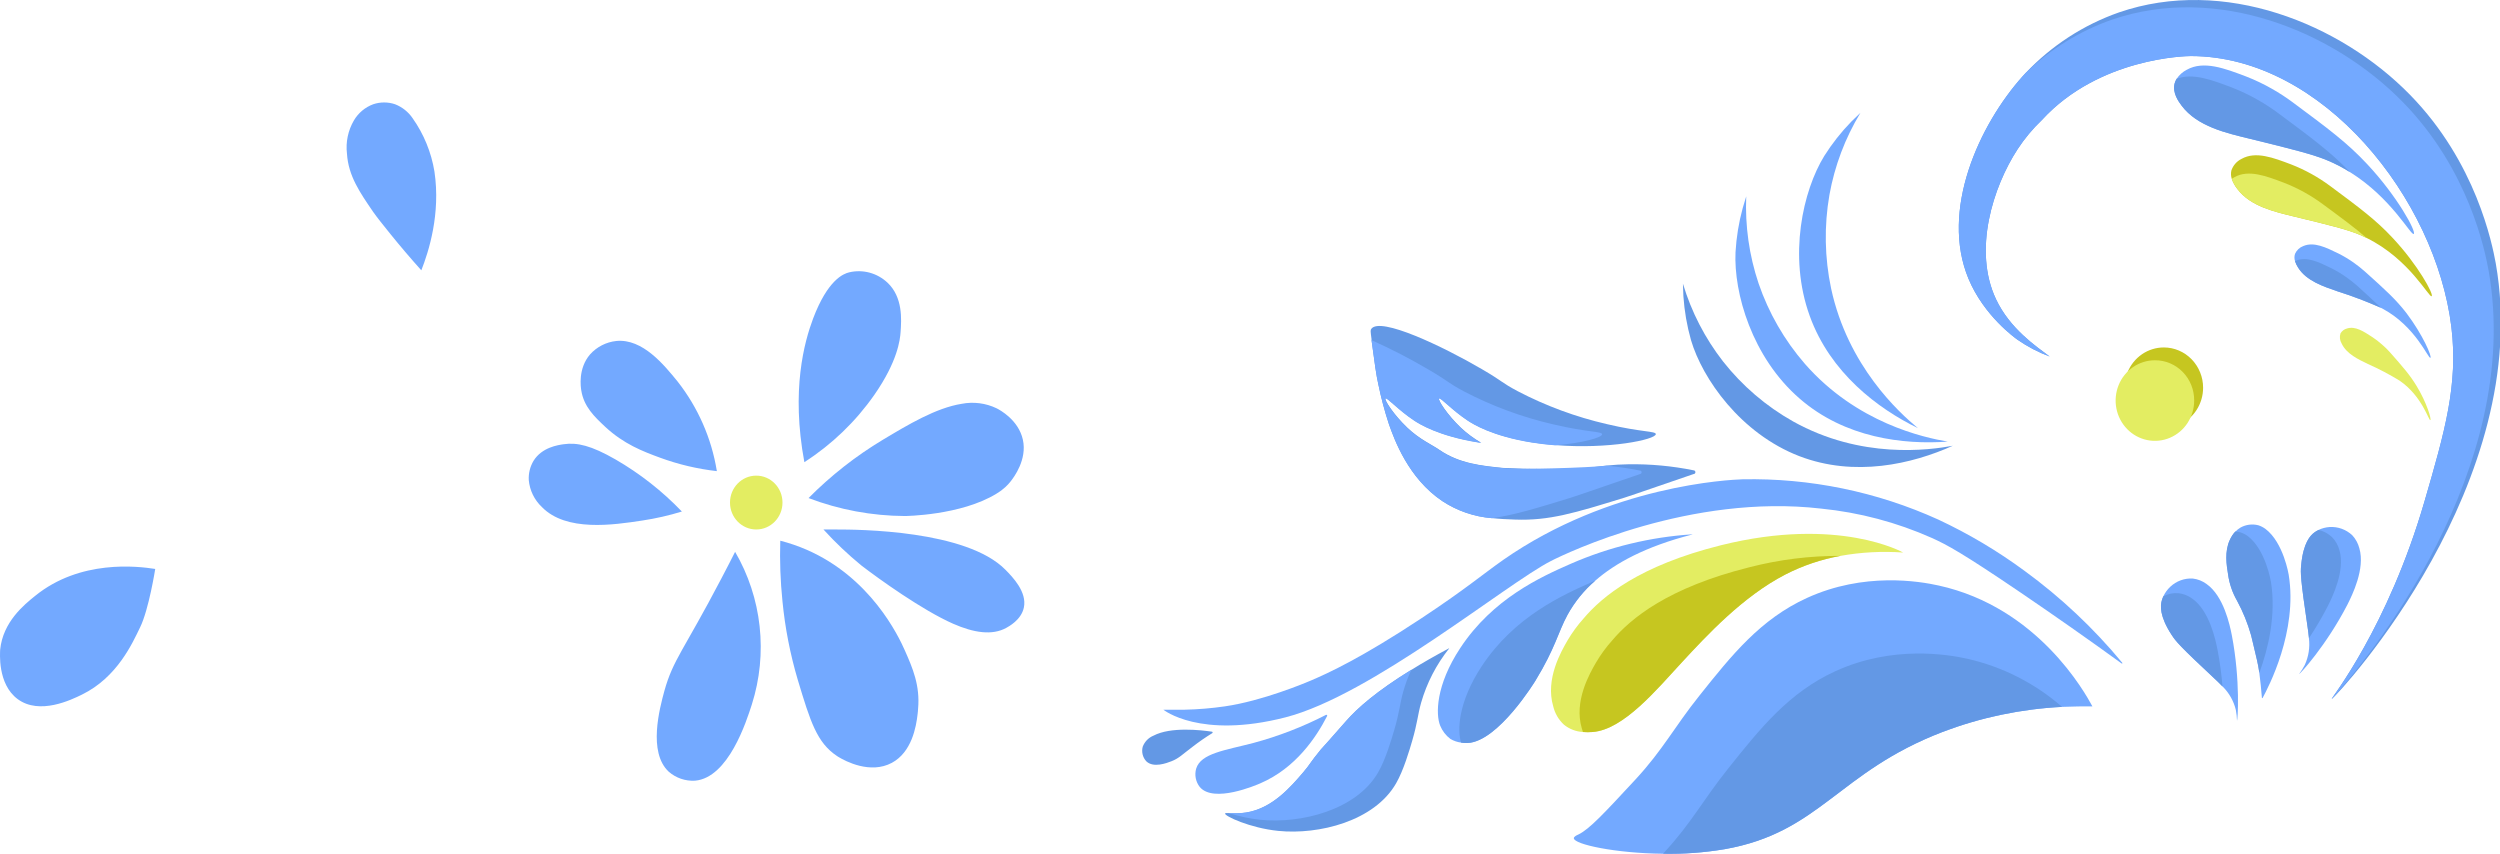
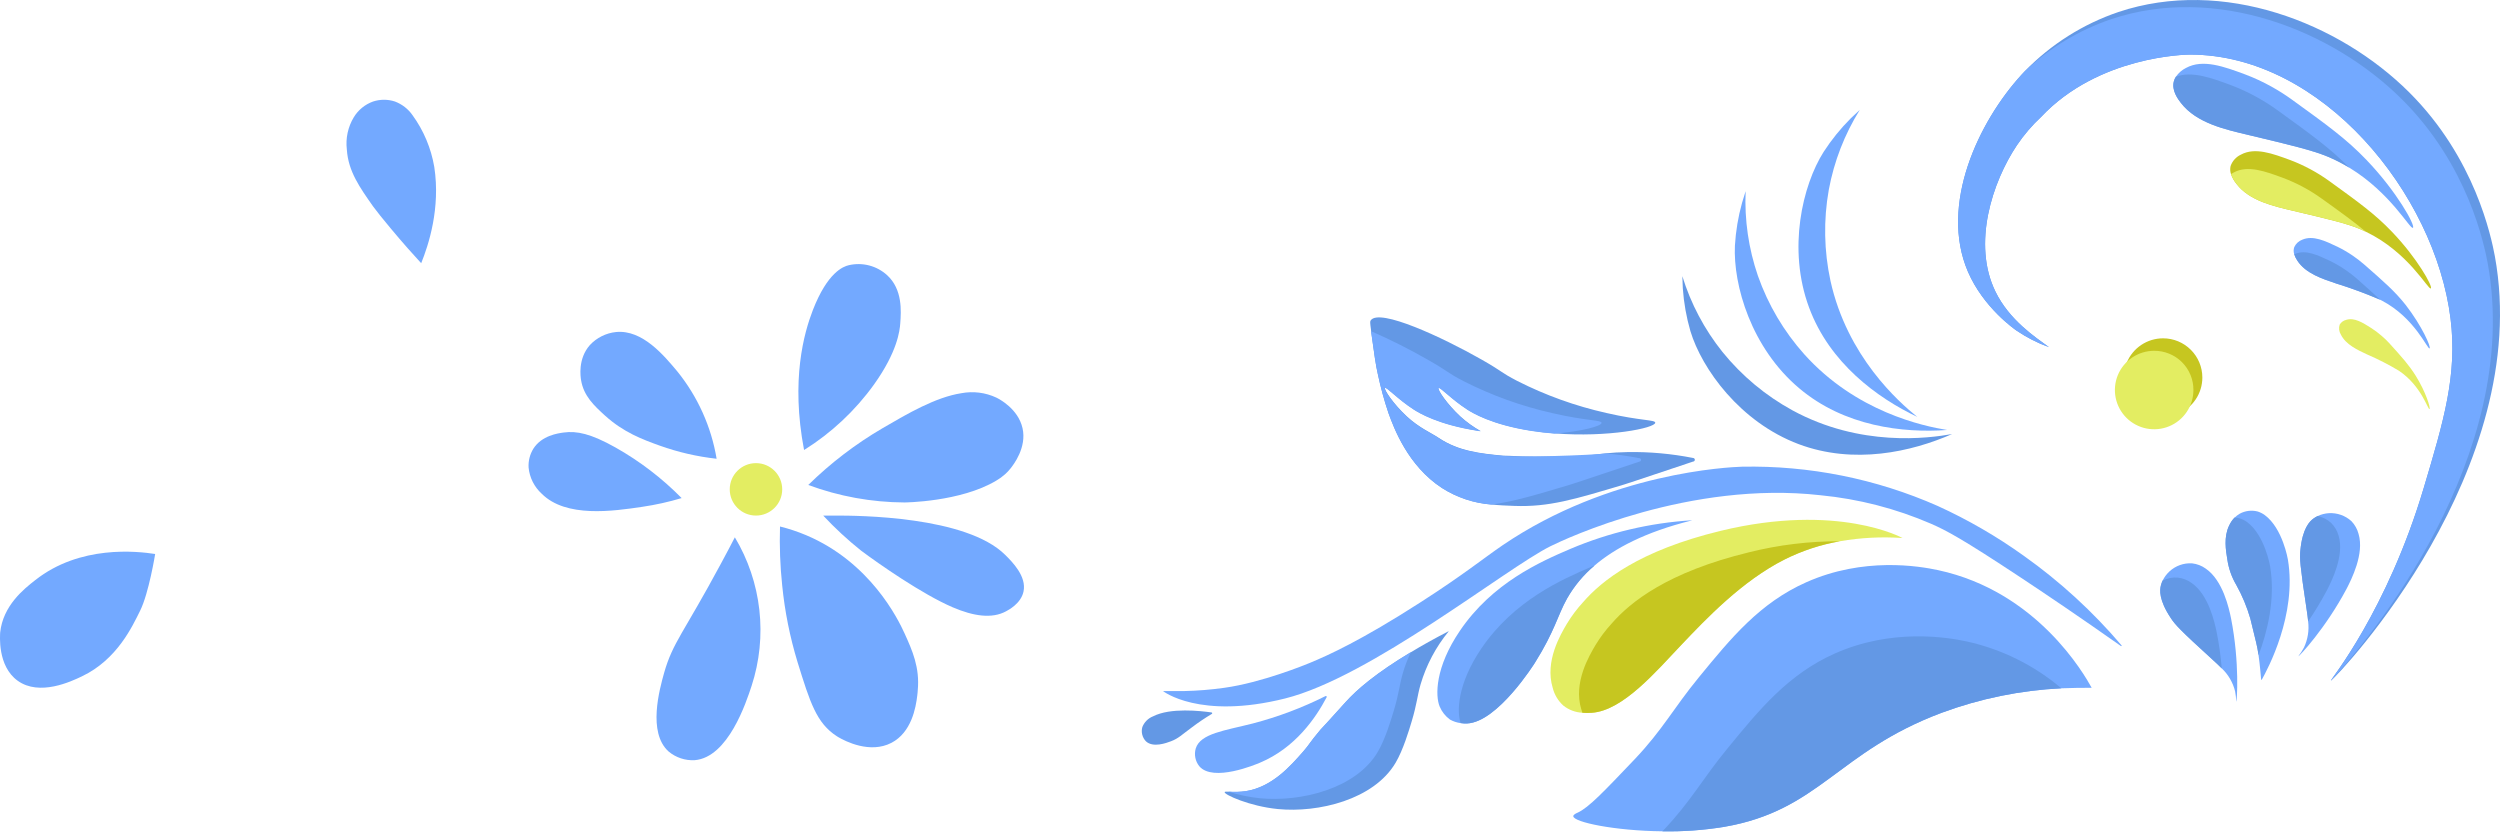
- <svg xmlns="http://www.w3.org/2000/svg" fill="none">
-   <path d="M151.611 117.085c0 .223-.043.497-.072.808-.238 2.179-.982 6.322-4.262 8.086-3.554 1.905-7.664-.282-8.769-.949l-.26-.163c-3.359-2.223-4.421-5.699-6.502-12.599a69.422 69.422 0 0 1-2.528-12.97 75.45 75.45 0 0 1-.361-10.005 29.07 29.07 0 0 1 4.334 1.482c10.561 4.588 15.17 14.2 16.253 16.676 1.257 2.846 2.529 5.758 2.167 9.634ZM132.834 76.322c-2.218-11.925 0-19.87 1.444-23.717 2.42-6.395 5.006-7.41 5.967-7.633a6.855 6.855 0 0 1 3.361.054c1.1.297 2.113.864 2.953 1.65 2.564 2.41 2.311 6.1 2.167 8.153-.087 1.275-.484 4.84-4.334 10.376a41.377 41.377 0 0 1-11.558 11.117ZM166.92 79.473a7.796 7.796 0 0 1-.888.964 8.69 8.69 0 0 1-1.445 1.074c-5.909 3.64-15.17 3.706-15.17 3.706a45.334 45.334 0 0 1-15.892-2.965 62.94 62.94 0 0 1 12.281-9.634c4.182-2.505 8.776-5.255 13.002-5.93a9.26 9.26 0 0 1 5.779.742c.527.267 3.612 1.912 4.334 5.188.723 3.276-1.481 6.188-2.001 6.855Z" fill="#73A9FF" />
-   <path d="M124.887 87.44c2.394 0 4.334-1.99 4.334-4.446 0-2.456-1.94-4.447-4.334-4.447-2.394 0-4.334 1.99-4.334 4.447 0 2.456 1.94 4.446 4.334 4.446Z" fill="#E3ED62" />
-   <path d="M69.579 44.639c1.22-3.098 3.207-9.316 2.167-16.305a21.192 21.192 0 0 0-3.612-8.82 6.243 6.243 0 0 0-2.89-2.297 5.64 5.64 0 0 0-3.612 0 6.176 6.176 0 0 0-3.185 2.668 8.81 8.81 0 0 0-1.149 5.484c.231 3.706 2.167 6.463 4.334 9.635.723 1.015 1.445 1.912 2.89 3.706a153.743 153.743 0 0 0 5.056 5.929ZM118.384 77.804a32.335 32.335 0 0 0-6.501-14.823c-2.167-2.645-5.729-7.107-10.113-6.67a6.794 6.794 0 0 0-4.334 2.224c-2.009 2.349-1.525 5.417-1.445 5.929.426 2.697 2.167 4.343 3.951 6.017 3.077 2.861 6.212 4.055 9.051 5.1a40.456 40.456 0 0 0 9.391 2.223ZM121.397 91.129c-.484.97-1.286 2.542-2.29 4.447-6.205 11.858-7.946 13.34-9.391 18.528-.766 2.831-2.745 10.109.722 13.34a6.09 6.09 0 0 0 4.334 1.482c5.527-.481 8.495-9.805 9.391-12.599a31.359 31.359 0 0 0 1.281-12.907 31.165 31.165 0 0 0-4.047-12.291ZM112.605 84.475a49.558 49.558 0 0 0-10.951-8.597c-4.045-2.32-6.342-2.831-8.552-2.52-.947.133-3.612.511-4.992 2.742a5.61 5.61 0 0 0-.787 3.187 6.973 6.973 0 0 0 2.167 4.447c4.009 4.12 11.782 2.964 16.614 2.223a44.92 44.92 0 0 0 6.501-1.482ZM25.634 93.957c-2.955-.467-12.41-1.58-19.83 4.446-1.841 1.482-5.316 4.299-5.778 8.894 0 .385-.499 5.647 2.89 8.152 3.611 2.676 8.848.126 10.618-.741 5.851-2.861 8.35-8.53 9.607-11.117 1.445-2.964 2.493-9.634 2.493-9.634ZM138.063 87.441c3.612 0 21.549.075 27.999 6.67 1.156 1.179 3.569 3.647 3.02 6.226-.434 2.06-2.543 3.142-2.89 3.343-2.34 1.304-5.403.815-8.791-.675-5.056-2.223-12.28-7.411-15.17-9.635a58.907 58.907 0 0 1-6.241-5.929h2.073ZM321.664 72.927c-7.318.539-16.977-.604-24.443-7.082-7.919-6.84-10.921-17.504-10.614-24.193a35.486 35.486 0 0 1 1.179-7.258c.213-.732.407-1.385.59-1.972a39.954 39.954 0 0 0 2.035 14.37 39.995 39.995 0 0 0 7.665 13.307c8.545 9.756 19.631 12.17 23.588 12.828Z" fill="#73A9FF" />
-   <path d="M322.49 73.614c-6.717 3.024-16.205 5.231-25.356 1.711-9.671-3.732-15.987-12.75-17.879-19.16a35.473 35.473 0 0 1-1.256-7.259 76.262 76.262 0 0 1-.077-2.062 39.221 39.221 0 0 0 6.622 12.84 39.104 39.104 0 0 0 11.564 9.907c11.233 6.279 22.466 4.748 26.382 4.023Z" fill="#6398E5" />
-   <path d="M316.728 70.703c-6.622-3.23-14.471-9.127-17.862-18.52-3.608-9.95-1.096-20.746 2.389-26.413a34.443 34.443 0 0 1 4.511-5.722c.536-.526 1.02-.998 1.468-1.415a39.668 39.668 0 0 0-5.118 13.548c-.89 5.12-.796 10.37.277 15.454 2.759 12.81 11.233 20.51 14.335 23.068Z" fill="#73A9FF" />
-   <path d="M385.107 115.406h-.036c-.129-.079 9.258-11.746 15.332-32.661 3.314-11.407 5.578-19.21 4.423-28.73-2.56-21.102-21.187-44.757-43.047-44.757-.672 0-15.107.23-24.572 10.554a27.562 27.562 0 0 0-4.027 4.839c-4.057 6.23-7.389 16.687-3.538 24.798 2.288 4.839 6.604 7.754 8.845 9.43a23.932 23.932 0 0 1-5.307-2.777c-.39-.272-5.537-3.943-8.091-10.052-4.717-11.298 1.734-25.403 8.94-33.46l.477-.52a38.882 38.882 0 0 1 15.462-10.034c17.248-5.921 36.495 1.815 48.035 13.627 10.915 11.165 13.563 24.593 14.152 27.822 6.393 36.127-25.627 70.802-27.048 71.921Z" fill="#6398E5" />
-   <path d="M385.107 115.405h-.036c-.129-.078 9.258-11.746 15.332-32.66 3.314-11.408 5.578-19.21 4.423-28.73-2.56-21.103-21.187-44.758-43.047-44.758-.672 0-15.107.23-24.572 10.555a27.563 27.563 0 0 0-4.027 4.838c-4.057 6.23-7.389 16.688-3.538 24.798 2.288 4.839 6.604 7.754 8.845 9.43a23.937 23.937 0 0 1-5.307-2.776c-.39-.273-5.537-3.944-8.091-10.053-4.717-11.298 1.734-25.403 8.94-33.46l.477-.52a38.902 38.902 0 0 1 14.282-8.824c17.249-5.921 36.496 1.815 48.036 13.627 10.915 11.165 13.562 24.593 14.152 27.822 5.791 32.734-19.978 64.282-25.869 70.711Z" fill="#73A9FF" />
-   <path d="M398.616 38.628c-.448.363-3.639-5.903-10.526-10.197a25.235 25.235 0 0 0-3.627-1.9c-2.441-1.034-5.949-1.91-12.972-3.628-3.786-.926-8.616-1.99-11.204-5.444-.502-.665-1.551-2.105-1.18-3.629.07-.29.188-.567.348-.816a4.453 4.453 0 0 1 1.675-1.494c2.777-1.555 6.245-.236 9.771 1.1a31.967 31.967 0 0 1 4.34 2.069c1.15.653 2.26 1.376 3.326 2.165 5.926 4.397 9.093 6.744 12.383 10.282 5.012 5.36 8.102 11.141 7.666 11.492Z" fill="#73A9FF" />
-   <path d="M388.09 28.433a25.235 25.235 0 0 0-3.627-1.9c-2.441-1.034-5.949-1.91-12.972-3.629-3.786-.925-8.616-1.99-11.204-5.443-.502-.665-1.551-2.105-1.18-3.63.07-.29.188-.566.348-.816 2.654-1.022 5.844.194 9.087 1.422a31.897 31.897 0 0 1 4.34 2.068 32.653 32.653 0 0 1 3.326 2.166c5.631 4.179 8.768 6.502 11.882 9.762Z" fill="#6398E5" />
-   <path d="M401.572 48.911c-.412.339-3.632-6.103-10.726-9.605a17.218 17.218 0 0 0-1.12-.52c-2.046-.87-4.983-1.603-10.868-3.024-3.167-.774-7.212-1.663-9.376-4.554-.4-.5-.713-1.067-.926-1.676a2.611 2.611 0 0 1-.065-1.367c.143-.422.366-.812.658-1.144a3.267 3.267 0 0 1 1.041-.791c2.323-1.3 5.224-.194 8.179.925 2.271.884 4.42 2.07 6.392 3.526 4.965 3.678 7.612 5.65 10.372 8.613 4.193 4.476 6.805 9.315 6.439 9.617Z" fill="#C6C620" />
-   <path d="M390.845 39.308a17.494 17.494 0 0 0-1.121-.52c-2.046-.871-4.983-1.603-10.868-3.025-3.166-.774-7.211-1.663-9.376-4.554a5.684 5.684 0 0 1-.925-1.675c.146-.102.297-.195.454-.279 2.323-1.3 5.224-.193 8.179.926 2.271.883 4.42 2.069 6.392 3.526 3.155 2.322 5.366 3.962 7.265 5.6Z" fill="#E3ED62" />
-   <path d="M401.366 59.086c-.336.223-2.412-5.142-7.848-8.081l-.307-.163a70.493 70.493 0 0 0-7.271-2.758c-2.229-.775-5.071-1.694-6.439-3.914a4.188 4.188 0 0 1-.495-1.04 1.925 1.925 0 0 1 0-1.21c.129-.294.315-.558.546-.777.231-.22.502-.389.798-.499 1.769-.774 3.762.218 5.808 1.21a20.07 20.07 0 0 1 2.501 1.494c.653.46 1.281.956 1.881 1.488 3.32 2.982 5.1 4.578 6.881 6.889 2.672 3.538 4.228 7.167 3.945 7.36Z" fill="#73A9FF" />
-   <path d="M393.211 50.84a70.493 70.493 0 0 0-7.271-2.758c-2.228-.774-5.071-1.693-6.439-3.913a4.225 4.225 0 0 1-.495-1.04l.147-.067c1.769-.774 3.762.218 5.809 1.21a20.13 20.13 0 0 1 2.5 1.494c.653.46 1.281.956 1.881 1.488 1.568 1.445 2.819 2.564 3.868 3.586Z" fill="#6398E5" />
-   <path d="M401.35 69.38c.219-.11-.589-2.892-2.282-5.662-1.102-1.814-2.258-3.133-4.422-5.582-.388-.43-.802-.834-1.239-1.21a13.546 13.546 0 0 0-1.686-1.294c-1.398-.908-2.772-1.815-4.128-1.386a1.7 1.7 0 0 0-.62.293c-.185.14-.341.316-.459.518a2.02 2.02 0 0 0 .189 1.67c.808 1.73 2.789 2.636 4.34 3.386a43.796 43.796 0 0 1 5.266 2.77c3.72 2.571 4.782 6.63 5.041 6.496Z" fill="#E3ED62" />
-   <path d="M363.825 64.032a6.774 6.774 0 0 1-1.094 3.696 6.517 6.517 0 0 1-2.911 2.45 6.334 6.334 0 0 1-3.747.38 6.442 6.442 0 0 1-3.322-1.821 6.707 6.707 0 0 1-1.775-3.407 6.814 6.814 0 0 1 .369-3.844 6.624 6.624 0 0 1 2.389-2.986 6.373 6.373 0 0 1 3.604-1.121c1.72 0 3.37.7 4.587 1.949a6.743 6.743 0 0 1 1.9 4.704Z" fill="#C6C620" />
-   <path d="M362.352 66.15a6.781 6.781 0 0 1-1.093 3.696 6.527 6.527 0 0 1-2.911 2.45 6.337 6.337 0 0 1-3.748.379 6.437 6.437 0 0 1-3.321-1.821 6.706 6.706 0 0 1-1.775-3.407 6.805 6.805 0 0 1 .369-3.844 6.618 6.618 0 0 1 2.389-2.986 6.368 6.368 0 0 1 3.603-1.12c.854-.007 1.7.16 2.49.493.79.332 1.507.822 2.111 1.44a6.617 6.617 0 0 1 1.405 2.166c.324.81.487 1.678.481 2.553Z" fill="#E3ED62" />
-   <path d="M345.543 116.652c-1.438 0-3.113 0-4.994.084a64.73 64.73 0 0 0-19.772 4.15c-17.295 6.653-20.179 16.566-35.971 19.354a55.154 55.154 0 0 1-10.16.75c-7.925-.084-14.695-1.554-14.742-2.558 0-.278.49-.502.72-.605 1.851-.865 4.381-3.629 9.435-9.073 4.64-5.02 6.333-8.552 10.614-13.911 5.307-6.653 10.054-12.592 17.726-16.094 9.434-4.313 18.574-2.764 21.782-2.05 16.329 3.61 24.13 17.654 25.362 19.953Z" fill="#73A9FF" />
-   <path d="M340.533 116.736a64.704 64.704 0 0 0-19.772 4.149c-17.295 6.653-20.178 16.566-35.97 19.354a55.16 55.16 0 0 1-10.16.75l.135-.145c4.641-5.02 6.334-8.552 10.615-13.911 5.307-6.653 10.054-12.592 17.725-16.094 9.435-4.313 18.575-2.764 21.783-2.051a35.84 35.84 0 0 1 15.644 7.948Z" fill="#6398E5" />
-   <path d="M314.293 91.248a41.881 41.881 0 0 0-10.355.55 32.48 32.48 0 0 0-9.105 3.079c-7.035 3.629-13.002 10.089-17.101 14.516-4.098 4.427-9.594 11.111-14.742 11.492a9.4 9.4 0 0 1-1.574 0 5.434 5.434 0 0 1-3.143-1.21 6.012 6.012 0 0 1-1.769-3.024c-1.339-4.524 1.315-9.073 2.359-10.887a22.833 22.833 0 0 1 2.653-3.629c3.072-3.629 9.193-8.728 22.703-12.097 19.459-4.838 30.074 1.21 30.074 1.21Z" fill="#E3ED62" />
-   <path d="M303.939 91.8a32.483 32.483 0 0 0-9.105 3.078c-7.034 3.629-13.002 10.089-17.1 14.516-4.099 4.427-9.594 11.111-14.742 11.492a9.413 9.413 0 0 1-1.575 0c-.076-.224-.141-.43-.194-.605-1.339-4.524 1.315-9.073 2.358-10.887a22.84 22.84 0 0 1 2.654-3.629c3.072-3.629 9.193-8.728 22.703-12.097a59.199 59.199 0 0 1 15.001-1.869Z" fill="#C6C620" />
-   <path d="M279.684 78.286c-10.231 3.532-11.387 3.89-11.387 3.89-8.303 2.558-12.448 3.834-18.103 3.628-1.297-.048-2.571-.103-3.833-.242a17.43 17.43 0 0 1-8.138-2.794c-5.667-3.78-7.966-10.234-8.845-12.702a59.029 59.029 0 0 1-1.769-6.653c-.318-1.39-.59-3.35-1.114-7.258v-.163c-.171-1.294-.189-1.47-.042-1.675 1.451-2.063 11.794 2.867 18.28 6.653 3.568 2.08 3.12 2.153 5.897 3.629a61.89 61.89 0 0 0 14.742 5.443c5.679 1.343 8.061 1.137 8.073 1.645 0 .914-7.819 2.54-16.653 1.815a48.94 48.94 0 0 1-3.803-.454c-6.605-1.058-9.765-3.066-10.614-3.629-2.666-1.772-4.476-3.865-4.718-3.629-.242.236 1.392 2.746 3.597 4.839a18.358 18.358 0 0 0 3.361 2.486l-.471-.073c-6.605-1.058-9.765-3.066-10.615-3.629-2.665-1.772-4.475-3.865-4.717-3.629-.242.236 1.392 2.746 3.597 4.839 2.04 1.941 4.057 2.8 5.248 3.629 3.32 2.298 6.988 2.661 10.614 3.024.313 0 1.486.042 3.197.127 1.291.06 7.542.042 8.845 0 1.769-.055 3.119-.333 5.065-.526a39.747 39.747 0 0 1 3.538-.206 50.253 50.253 0 0 1 10.768.998c.079 0 .156.033.212.09a.31.31 0 0 1 .088.219.31.31 0 0 1-.088.218.296.296 0 0 1-.212.09Z" fill="#6398E5" />
-   <path d="M270.84 78.287c-10.231 3.532-11.387 3.889-11.387 3.889-5.72 1.76-9.464 2.915-13.091 3.399a17.428 17.428 0 0 1-8.137-2.794c-5.667-3.78-7.967-10.234-8.845-12.702a59.023 59.023 0 0 1-1.769-6.653c-.319-1.391-.59-3.35-1.115-7.258a98.232 98.232 0 0 1 9.37 4.839c3.568 2.08 3.119 2.153 5.897 3.629a61.875 61.875 0 0 0 14.742 5.443c5.678 1.343 8.061 1.137 8.073 1.645.011.508-3.185 1.458-7.808 1.815a48.882 48.882 0 0 1-3.803-.454c-6.605-1.058-9.765-3.066-10.614-3.629-2.666-1.772-4.476-3.865-4.718-3.629-.242.236 1.392 2.746 3.597 4.839a18.359 18.359 0 0 0 3.361 2.486l-.471-.073c-6.605-1.058-9.765-3.066-10.615-3.629-2.665-1.772-4.475-3.865-4.717-3.629-.242.236 1.392 2.746 3.597 4.839 2.04 1.941 4.057 2.8 5.248 3.629 3.32 2.298 6.988 2.661 10.614 3.024 3.061.302 14.153-.103 17.101-.4a49.78 49.78 0 0 1 5.443.793.28.28 0 0 1 .207.068c.057.05.093.121.099.198a.291.291 0 0 1-.259.315ZM350.375 109.569c.071.049.165-.036.106-.109a89.13 89.13 0 0 0-16.139-15.187 83.988 83.988 0 0 0-14.247-8.468 74.628 74.628 0 0 0-32.338-6.653c-2.134.073-21.818.974-39.508 13.307-3.438 2.419-6.316 4.893-13.563 9.677-9.842 6.502-15.296 9.012-18.28 10.282-.749.321-7.961 3.351-14.152 4.234a54.325 54.325 0 0 1-6.593.55h-3.538s6.003 4.893 20.155 1.264c14.153-3.629 36.413-22.015 43.855-25.826 2.577-1.319 23.092-11.147 44.597-8.649a59.545 59.545 0 0 1 18.28 4.839c2.512 1.13 5.089 2.516 14.742 9.072a672.176 672.176 0 0 1 16.623 11.667Z" fill="#73A9FF" />
-   <path d="M200.19 121.079a.126.126 0 0 0 .054-.06.133.133 0 0 0-.101-.188c-1.769-.26-6.793-.853-9.659.66-.4.161-.764.406-1.069.718a3.23 3.23 0 0 0-.7 1.096 2.574 2.574 0 0 0-.019 1.29c.104.424.313.814.609 1.129 1.179 1.137 3.373.291 4.127 0 1.28-.496 1.769-1.094 3.538-2.419a36.053 36.053 0 0 1 3.22-2.226Z" fill="#6398E5" />
-   <path d="M279.45 88.273c-7.736 1.978-12.731 4.754-16.015 7.627a20.53 20.53 0 0 0-4.57 5.631c-1.587 2.915-1.988 5.443-5.308 10.887 0 0-6.12 10.058-11.203 10.282a5.258 5.258 0 0 1-1.056-.061 4.745 4.745 0 0 1-1.769-.604 5.196 5.196 0 0 1-1.698-2.208c-.737-1.815-.755-6.653 3.337-12.835 5.366-8.135 13.268-11.715 18.28-13.91a59.716 59.716 0 0 1 19.99-4.84c.048-.054.059.019.012.03Z" fill="#73A9FF" />
-   <path d="M263.434 95.898a20.536 20.536 0 0 0-4.57 5.631c-1.587 2.916-1.987 5.444-5.307 10.887 0 0-6.121 10.059-11.204 10.283a5.332 5.332 0 0 1-1.056-.061c-.654-1.923-.536-6.653 3.414-12.641 5.367-8.135 13.268-11.716 18.28-13.911l.443-.188ZM239.316 107.083a25.855 25.855 0 0 0-4.629 8.963c-.589 2.111-.589 3.266-1.48 6.315-.442 1.512-1.409 4.838-2.648 6.992-3.597 6.278-12.784 8.534-19.459 7.862-4.688-.471-8.875-2.455-8.786-2.86 0-.103.224-.103.59-.085.967.083 1.939.057 2.901-.079 4.346-.695 7.359-4.233 9.435-6.653 1.179-1.379.984-1.421 2.901-3.762 0 0 2.199-2.419 4.175-4.705 1.834-2.099 4.983-4.906 10.791-8.468 1.769-1.113 3.845-2.292 6.186-3.544l.023.024Z" fill="#6398E5" />
-   <path d="M233.092 110.586a22.421 22.421 0 0 0-1.356 3.629c-.59 2.111-.59 3.266-1.48 6.314-.443 1.512-1.41 4.839-2.648 6.992-3.597 6.278-12.784 8.534-19.459 7.863a25.342 25.342 0 0 1-5.26-1.131c.967.083 1.94.057 2.901-.079 4.346-.695 7.359-4.233 9.435-6.653 1.179-1.379.985-1.421 2.901-3.762 0 0 2.199-2.419 4.175-4.705 1.834-2.099 5.012-4.887 10.791-8.468Z" fill="#73A9FF" />
-   <path d="M219.167 118.241a.145.145 0 0 0-.106-.198.137.137 0 0 0-.082.011 60.41 60.41 0 0 1-12.006 4.645c-4.623 1.209-8.662 1.687-9.435 4.234a3.43 3.43 0 0 0-.067 1.586c.103.526.328 1.02.657 1.438 2.282 2.74 9.328-.303 10.024-.605 5.838-2.522 9.223-7.603 11.015-11.111ZM369.425 119.022a11.629 11.629 0 0 0-.189-1.766 8.072 8.072 0 0 0-2.187-3.883c-.443-.478-.914-.913-1.363-1.337-5.696-5.304-6.374-6.126-7.052-7.179-2.058-3.157-1.84-4.839-1.657-5.582.069-.277.164-.547.283-.805a5.276 5.276 0 0 1 1.138-1.566 5.029 5.029 0 0 1 1.728-1.07 4.93 4.93 0 0 1 1.999-.291c.82.095 1.602.405 2.27.9 2.825 1.99 3.833 6.727 4.175 8.469 1.445 7.53.961 14.104.855 14.11Z" fill="#73A9FF" />
-   <path d="M367.031 113.373c-.442-.478-.914-.913-1.362-1.337-5.679-5.304-6.357-6.127-7.035-7.179-2.058-3.157-1.84-4.839-1.657-5.583a4.56 4.56 0 0 1 .283-.804 4.554 4.554 0 0 1 2.506-.508 4.72 4.72 0 0 1 2.27.901c2.825 1.99 3.833 6.726 4.175 8.468.382 1.997.656 4.014.82 6.042Z" fill="#6398E5" />
-   <path d="M379.668 111.318c.353-.471.669-.97.943-1.493a8.222 8.222 0 0 0 .69-4.428c-.053-.653-.147-1.3-.235-1.917-1.144-7.784-1.18-8.867-1.05-10.119.342-3.78 1.551-4.948 2.146-5.401.224-.17.463-.318.714-.442a5.05 5.05 0 0 1 1.846-.484 4.976 4.976 0 0 1 1.999.29 5.068 5.068 0 0 1 1.733 1.065 4.985 4.985 0 0 1 1.18 2.172c.973 3.368-1.18 7.7-1.97 9.278-3.497 6.768-7.896 11.558-7.996 11.479Z" fill="#73A9FF" />
-   <path d="M381.306 105.396c-.053-.653-.147-1.3-.236-1.917-1.144-7.784-1.179-8.867-1.049-10.119.342-3.78 1.55-4.947 2.146-5.4.224-.171.462-.32.714-.442.847.18 1.629.599 2.258 1.21a4.95 4.95 0 0 1 1.209 2.165c.967 3.368-1.179 7.699-1.97 9.278a56.054 56.054 0 0 1-3.072 5.225Z" fill="#6398E5" />
-   <path d="M373.655 115.256a.06.06 0 0 1-.024.028.06.06 0 0 1-.07 0 .066.066 0 0 1-.024-.028 77.768 77.768 0 0 0-.424-4.113c-.112-.756-.236-1.488-.378-2.068-.519-2.166-.884-3.799-.985-4.15a27.77 27.77 0 0 0-2.311-5.691 12.008 12.008 0 0 1-1.486-4.325c-.254-1.566-.619-3.822.295-5.746.222-.495.52-.95.884-1.348.257-.27.548-.502.867-.69a3.997 3.997 0 0 1 2.949-.38c.421.135.82.34 1.179.604 2.978 2.25 3.833 7.56 3.833 7.56 1.527 9.345-3.385 18.647-4.305 20.347Z" fill="#73A9FF" />
-   <path d="M373.113 111.112a24.114 24.114 0 0 0-.378-2.069c-.519-2.165-.884-3.798-.985-4.149a27.766 27.766 0 0 0-2.311-5.692 12.007 12.007 0 0 1-1.486-4.324c-.254-1.567-.619-3.823.295-5.746.222-.496.52-.951.884-1.349.3.007.597.054.885.14.422.135.82.34 1.179.604 2.978 2.25 3.833 7.56 3.833 7.56.885 5.547-.466 11.081-1.916 15.025Z" fill="#6398E5" />
+ <svg xmlns="http://www.w3.org/2000/svg" width="424" height="141" viewBox="0 0 424 141" fill="none">
+   <path d="M155.65 117.085C155.65 117.308 155.606 117.582 155.576 117.893C155.331 120.072 154.567 124.215 151.2 125.979C147.552 127.884 143.332 125.697 142.197 125.03L141.93 124.867C138.482 122.644 137.392 119.168 135.256 112.268C133.97 108.04 133.1 103.696 132.66 99.298C132.309 95.975 132.186 92.633 132.29 89.293C133.809 89.672 135.296 90.167 136.739 90.775C147.581 95.363 152.313 104.975 153.425 107.451C154.716 110.297 156.021 113.209 155.65 117.085Z" fill="#73A9FF" />
+   <path d="M136.37 76.322C134.094 64.397 136.37 56.452 137.854 52.605C140.338 46.21 142.993 45.194 143.979 44.972C145.117 44.711 146.301 44.73 147.43 45.026C148.559 45.323 149.599 45.89 150.461 46.676C153.094 49.085 152.834 52.776 152.686 54.829C152.597 56.104 152.189 59.669 148.236 65.205C145.043 69.647 141.013 73.424 136.37 76.322Z" fill="#73A9FF" />
+   <path d="M171.366 79.473C171.09 79.819 170.785 80.142 170.454 80.437C169.998 80.845 169.501 81.205 168.971 81.511C162.905 85.15 153.397 85.217 153.397 85.217C147.827 85.19 142.305 84.187 137.082 82.252C140.871 78.534 145.105 75.297 149.689 72.618C153.983 70.113 158.7 67.363 163.038 66.689C165.045 66.308 167.12 66.567 168.971 67.43C169.512 67.697 172.679 69.342 173.421 72.618C174.162 75.894 171.9 78.806 171.366 79.473Z" fill="#73A9FF" />
+   <path d="M128.213 87.44C130.671 87.44 132.663 85.45 132.663 82.994C132.663 80.538 130.671 78.547 128.213 78.547C125.756 78.547 123.764 80.538 123.764 82.994C123.764 85.45 125.756 87.44 128.213 87.44Z" fill="#E3ED62" />
+   <path d="M71.433 44.639C72.686 41.541 74.725 35.323 73.657 28.334C73.12 25.147 71.851 22.128 69.949 19.514C69.213 18.469 68.18 17.668 66.983 17.217C65.779 16.821 64.479 16.821 63.275 17.217C61.91 17.704 60.755 18.646 60.004 19.885C59.011 21.531 58.596 23.461 58.825 25.369C59.063 29.075 61.05 31.832 63.275 35.004C64.016 36.019 64.758 36.916 66.241 38.71C68.347 41.244 70.164 43.26 71.433 44.639Z" fill="#73A9FF" />
+   <path d="M121.538 77.804C120.63 72.37 118.331 67.264 114.864 62.981C112.639 60.336 108.983 55.874 104.481 56.311C102.777 56.486 101.194 57.277 100.032 58.535C97.97 60.884 98.467 63.952 98.548 64.464C98.986 67.161 100.773 68.807 102.605 70.481C105.764 73.342 108.983 74.535 111.897 75.581C115.013 76.695 118.249 77.441 121.538 77.804Z" fill="#73A9FF" />
+   <path d="M124.63 91.129C124.133 92.1 123.31 93.671 122.279 95.576C115.909 107.434 114.121 108.916 112.638 114.104C111.852 116.935 109.82 124.213 113.38 127.444C114.62 128.487 116.211 129.017 117.829 128.926C123.503 128.445 126.551 119.121 127.47 116.327C128.826 112.168 129.275 107.767 128.785 103.42C128.295 99.073 126.878 94.882 124.63 91.129Z" fill="#73A9FF" />
+   <path d="M115.605 84.475C112.278 81.098 108.494 78.204 104.362 75.878C100.209 73.558 97.851 73.047 95.582 73.358C94.61 73.491 91.874 73.869 90.457 76.1C89.869 77.055 89.587 78.167 89.649 79.287C89.813 80.994 90.606 82.579 91.874 83.734C95.99 87.855 103.969 86.698 108.931 85.957C111.189 85.625 113.419 85.13 115.605 84.475Z" fill="#73A9FF" />
+   <path d="M26.316 93.957C23.283 93.49 13.576 92.378 5.959 98.403C4.068 99.885 0.501 102.702 0.026 107.297C0.026 107.682 -0.485 112.944 2.993 115.449C6.701 118.125 12.078 115.575 13.894 114.708C19.901 111.847 22.468 106.178 23.758 103.591C25.241 100.627 26.316 93.957 26.316 93.957Z" fill="#73A9FF" />
+   <path d="M141.742 87.441C145.45 87.441 163.864 87.516 170.486 94.112C171.673 95.29 174.15 97.758 173.586 100.337C173.141 102.397 170.976 103.479 170.62 103.68C168.217 104.984 165.073 104.495 161.595 103.005C156.403 100.782 148.987 95.594 146.021 93.37C143.743 91.553 141.602 89.571 139.613 87.441H141.742Z" fill="#73A9FF" />
+   <path d="M330.233 72.927C322.72 73.466 312.804 72.323 305.139 65.845C297.009 59.004 293.928 48.341 294.242 41.652C294.387 39.196 294.793 36.763 295.453 34.394C295.671 33.662 295.871 33.009 296.059 32.422C295.849 37.3 296.557 42.175 298.147 46.793C299.874 51.7 302.548 56.22 306.017 60.099C314.789 69.855 326.171 72.268 330.233 72.927Z" fill="#73A9FF" />
+   <path d="M331.081 73.614C324.186 76.638 314.445 78.845 305.05 75.325C295.121 71.593 288.638 62.575 286.694 56.164C286.008 53.797 285.576 51.364 285.405 48.906C285.369 48.144 285.338 47.461 285.326 46.844C286.765 51.513 289.071 55.869 292.125 59.684C295.397 63.729 299.43 67.094 303.996 69.591C315.529 75.87 327.061 74.339 331.081 73.614Z" fill="#6398E5" />
+   <path d="M325.166 70.703C318.368 67.473 310.31 61.576 306.829 52.183C303.124 42.233 305.703 31.437 309.281 25.77C310.617 23.704 312.17 21.786 313.912 20.048C314.463 19.522 314.96 19.05 315.42 18.633C312.835 22.781 311.053 27.376 310.165 32.181C309.251 37.301 309.348 42.551 310.45 47.635C313.283 60.445 321.982 68.144 325.166 70.703Z" fill="#73A9FF" />
+   <path d="M395.366 115.406H395.329C395.196 115.327 404.834 103.66 411.069 82.745C414.472 71.338 416.796 63.536 415.61 54.016C412.982 32.913 393.858 9.258 371.416 9.258C370.726 9.258 355.906 9.488 346.19 19.812C344.631 21.262 343.243 22.885 342.055 24.651C337.89 30.881 334.47 41.338 338.423 49.449C340.772 54.288 345.203 57.203 347.504 58.878C345.58 58.181 343.75 57.248 342.055 56.102C341.656 55.83 336.371 52.159 333.749 46.05C328.906 34.752 335.529 20.647 342.927 12.591L343.417 12.07C347.837 7.515 353.278 4.076 359.291 2.036C376.998 -3.885 396.758 3.851 408.605 15.663C419.811 26.828 422.529 40.256 423.135 43.485C429.697 79.612 396.825 114.287 395.366 115.406Z" fill="#6398E5" />
+   <path d="M395.366 115.405H395.329C395.196 115.327 404.834 103.659 411.069 82.744C414.472 71.337 416.796 63.535 415.61 54.015C412.982 32.912 393.858 9.257 371.416 9.257C370.726 9.257 355.906 9.487 346.19 19.812C344.631 21.261 343.243 22.884 342.055 24.65C337.89 30.88 334.47 41.338 338.423 49.448C340.772 54.287 345.203 57.202 347.504 58.878C345.58 58.18 343.75 57.248 342.055 56.102C341.656 55.829 336.371 52.158 333.749 46.049C328.906 34.751 335.529 20.646 342.927 12.59L343.417 12.07C347.612 8.108 352.614 5.098 358.08 3.245C375.787 -2.676 395.547 5.06 407.395 16.872C418.6 28.037 421.318 41.465 421.924 44.694C427.869 77.428 401.413 108.976 395.366 115.405Z" fill="#73A9FF" />
+   <path d="M409.235 38.628C408.775 38.991 405.499 32.725 398.429 28.431C397.24 27.7 395.995 27.064 394.705 26.532C392.199 25.497 388.597 24.62 381.387 22.903C377.5 21.977 372.542 20.913 369.885 17.459C369.37 16.794 368.292 15.354 368.674 13.83C368.745 13.54 368.866 13.263 369.031 13.014C369.467 12.377 370.059 11.863 370.75 11.52C373.602 9.965 377.161 11.284 380.782 12.62C382.316 13.199 383.805 13.89 385.237 14.689C386.418 15.342 387.558 16.065 388.652 16.854C394.736 21.251 397.987 23.598 401.365 27.136C406.51 32.495 409.683 38.277 409.235 38.628Z" fill="#73A9FF" />
+   <path d="M398.429 28.433C397.24 27.701 395.995 27.066 394.705 26.533C392.199 25.499 388.597 24.622 381.387 22.904C377.5 21.979 372.542 20.915 369.885 17.461C369.37 16.796 368.292 15.356 368.674 13.832C368.745 13.541 368.866 13.265 369.031 13.015C371.755 11.993 375.03 13.209 378.36 14.437C379.894 15.015 381.384 15.707 382.816 16.505C383.996 17.158 385.136 17.881 386.23 18.671C392.011 22.85 395.232 25.172 398.429 28.433Z" fill="#6398E5" />
+   <path d="M412.27 48.911C411.846 49.25 408.54 42.808 401.258 39.306C400.882 39.119 400.501 38.95 400.107 38.786C398.007 37.915 394.992 37.183 388.95 35.762C385.699 34.988 381.546 34.099 379.325 31.208C378.914 30.708 378.592 30.141 378.374 29.532C378.227 29.091 378.204 28.619 378.307 28.165C378.454 27.743 378.683 27.353 378.983 27.021C379.282 26.688 379.645 26.419 380.051 26.23C382.436 24.93 385.415 26.036 388.448 27.155C390.78 28.039 392.986 29.224 395.01 30.681C400.107 34.359 402.826 36.331 405.659 39.294C409.963 43.77 412.645 48.609 412.27 48.911Z" fill="#C6C620" />
+   <path d="M401.257 39.308C400.881 39.12 400.5 38.951 400.106 38.788C398.006 37.916 394.991 37.185 388.949 35.763C385.698 34.989 381.545 34.1 379.324 31.209C378.913 30.709 378.591 30.142 378.373 29.534C378.523 29.432 378.678 29.339 378.839 29.255C381.224 27.955 384.203 29.062 387.236 30.181C389.568 31.064 391.775 32.25 393.798 33.707C397.037 36.029 399.307 37.669 401.257 39.308Z" fill="#E3ED62" />
+   <path d="M412.058 59.086C411.713 59.309 409.582 53.944 404.001 51.005L403.686 50.842C401.249 49.789 398.757 48.868 396.221 48.084C393.933 47.309 391.015 46.39 389.61 44.17C389.393 43.849 389.222 43.499 389.102 43.13C388.969 42.738 388.969 42.313 389.102 41.92C389.235 41.627 389.426 41.362 389.663 41.143C389.9 40.924 390.179 40.754 390.482 40.644C392.298 39.87 394.345 40.862 396.445 41.854C397.336 42.29 398.193 42.789 399.012 43.348C399.683 43.807 400.328 44.304 400.943 44.836C404.352 47.818 406.18 49.414 408.008 51.725C410.751 55.263 412.349 58.892 412.058 59.086Z" fill="#73A9FF" />
+   <path d="M403.685 50.84C401.249 49.787 398.757 48.867 396.221 48.082C393.933 47.308 391.015 46.389 389.61 44.169C389.393 43.848 389.222 43.498 389.102 43.129L389.253 43.062C391.069 42.288 393.115 43.28 395.216 44.272C396.106 44.708 396.964 45.207 397.783 45.766C398.454 46.225 399.099 46.722 399.714 47.254C401.324 48.699 402.608 49.818 403.685 50.84Z" fill="#6398E5" />
+   <path d="M412.041 69.379C412.265 69.271 411.436 66.488 409.698 63.718C408.566 61.904 407.38 60.585 405.158 58.136C404.76 57.706 404.335 57.303 403.887 56.926C403.344 56.45 402.765 56.017 402.155 55.632C400.72 54.724 399.31 53.817 397.917 54.246C397.688 54.301 397.472 54.4 397.281 54.539C397.091 54.679 396.931 54.855 396.81 55.057C396.717 55.332 396.687 55.625 396.72 55.913C396.754 56.202 396.85 56.479 397.003 56.726C397.833 58.456 399.867 59.363 401.459 60.113C403.321 60.915 405.127 61.84 406.865 62.883C410.685 65.454 411.775 69.513 412.041 69.379Z" fill="#E3ED62" />
+   <path d="M373.518 64.032C373.518 65.348 373.127 66.634 372.395 67.728C371.664 68.822 370.624 69.675 369.407 70.179C368.19 70.682 366.851 70.814 365.559 70.557C364.268 70.301 363.081 69.667 362.15 68.737C361.218 67.806 360.584 66.621 360.327 65.33C360.07 64.039 360.202 62.702 360.706 61.486C361.21 60.27 362.064 59.231 363.159 58.5C364.254 57.769 365.541 57.379 366.858 57.379C368.625 57.379 370.318 58.08 371.567 59.328C372.816 60.575 373.518 62.267 373.518 64.032Z" fill="#C6C620" />
+   <path d="M372.004 66.149C372.004 67.465 371.613 68.752 370.882 69.846C370.15 70.94 369.11 71.793 367.893 72.296C366.676 72.8 365.337 72.931 364.046 72.675C362.754 72.418 361.567 71.784 360.636 70.854C359.705 69.924 359.07 68.738 358.814 67.447C358.557 66.157 358.688 64.819 359.192 63.603C359.696 62.388 360.55 61.349 361.645 60.617C362.74 59.886 364.028 59.496 365.345 59.496C366.221 59.49 367.09 59.657 367.901 59.99C368.712 60.322 369.448 60.812 370.068 61.431C370.688 62.05 371.178 62.786 371.51 63.596C371.843 64.406 372.01 65.274 372.004 66.149Z" fill="#E3ED62" />
+   <path d="M354.748 116.652C353.271 116.652 351.552 116.652 349.621 116.736C342.682 117.074 335.836 118.474 329.322 120.886C311.566 127.539 308.606 137.452 292.394 140.24C288.946 140.803 285.455 141.054 281.963 140.99C273.826 140.906 266.877 139.436 266.828 138.432C266.828 138.154 267.331 137.93 267.567 137.827C269.468 136.962 272.065 134.198 277.253 128.754C282.017 123.734 283.755 120.202 288.15 114.843C293.598 108.19 298.472 102.251 306.348 98.749C316.034 94.436 325.417 95.985 328.711 96.698C345.474 100.309 353.483 114.353 354.748 116.652Z" fill="#73A9FF" />
+   <path d="M349.605 116.736C342.666 117.073 335.821 118.473 329.307 120.885C311.551 127.538 308.59 137.451 292.378 140.239C288.931 140.802 285.44 141.053 281.947 140.989L282.087 140.844C286.851 135.824 288.588 132.292 292.983 126.933C298.432 120.28 303.305 114.341 311.181 110.839C320.868 106.526 330.251 108.075 333.544 108.788C339.467 110.088 344.981 112.817 349.605 116.736Z" fill="#6398E5" />
+   <path d="M322.666 91.248C319.113 91.002 315.544 91.187 312.035 91.798C308.786 92.365 305.638 93.403 302.688 94.877C295.466 98.506 289.339 104.966 285.132 109.393C280.924 113.82 275.282 120.504 269.997 120.885C269.459 120.929 268.919 120.929 268.381 120.885C267.206 120.826 266.078 120.404 265.154 119.675C264.258 118.872 263.625 117.818 263.338 116.651C261.964 112.127 264.688 107.578 265.76 105.764C266.545 104.467 267.458 103.251 268.484 102.135C271.638 98.506 277.922 93.407 291.791 90.038C311.769 85.2 322.666 91.248 322.666 91.248Z" fill="#E3ED62" />
+   <path d="M312.036 91.799C308.787 92.366 305.638 93.403 302.689 94.878C295.467 98.507 289.34 104.967 285.133 109.394C280.925 113.821 275.283 120.505 269.998 120.886C269.46 120.93 268.919 120.93 268.382 120.886C268.303 120.662 268.236 120.456 268.182 120.281C266.808 115.757 269.532 111.208 270.603 109.394C271.389 108.097 272.301 106.881 273.328 105.765C276.482 102.136 282.766 97.037 296.635 93.668C301.671 92.406 306.844 91.778 312.036 91.799Z" fill="#C6C620" />
+   <path d="M287.135 78.286C276.632 81.818 275.445 82.175 275.445 82.175C266.922 84.734 262.666 86.01 256.86 85.804C255.528 85.756 254.221 85.701 252.925 85.562C249.953 85.328 247.084 84.369 244.571 82.768C238.753 78.988 236.392 72.534 235.49 70.066C234.753 67.887 234.146 65.665 233.674 63.413C233.347 62.022 233.068 60.062 232.53 56.155C232.53 56.101 232.53 56.046 232.53 55.992C232.354 54.698 232.336 54.522 232.487 54.317C233.976 52.254 244.595 57.184 251.254 60.97C254.917 63.05 254.457 63.123 257.308 64.599C262.106 67.036 267.19 68.865 272.443 70.042C278.273 71.385 280.718 71.179 280.73 71.687C280.73 72.601 272.703 74.228 263.634 73.502C262.345 73.399 261.037 73.254 259.73 73.048C252.949 71.99 249.704 69.982 248.833 69.419C246.096 67.647 244.238 65.554 243.99 65.79C243.741 66.026 245.418 68.536 247.682 70.629C248.735 71.585 249.893 72.419 251.133 73.115L250.649 73.042C243.868 71.984 240.624 69.976 239.752 69.413C237.016 67.641 235.157 65.548 234.909 65.784C234.661 66.02 236.337 68.53 238.602 70.623C240.696 72.564 242.767 73.423 243.99 74.252C247.398 76.55 251.163 76.913 254.887 77.276C255.207 77.276 256.412 77.318 258.168 77.403C259.494 77.463 265.911 77.445 267.249 77.403C269.065 77.349 270.451 77.07 272.449 76.877C273.454 76.774 274.616 76.695 276.081 76.671C279.791 76.615 283.496 76.95 287.135 77.669C287.217 77.669 287.296 77.702 287.354 77.76C287.412 77.817 287.444 77.896 287.444 77.978C287.444 78.059 287.412 78.138 287.354 78.196C287.296 78.254 287.217 78.286 287.135 78.286Z" fill="#6398E5" />
+   <path d="M278.056 78.287C267.553 81.819 266.366 82.176 266.366 82.176C260.494 83.936 256.65 85.091 252.927 85.575C249.955 85.341 247.086 84.382 244.572 82.781C238.755 79 236.394 72.547 235.492 70.079C234.754 67.899 234.148 65.678 233.675 63.426C233.349 62.035 233.07 60.075 232.531 56.168C235.821 57.61 239.032 59.225 242.151 61.007C245.813 63.087 245.353 63.16 248.205 64.636C253.003 67.073 258.087 68.902 263.339 70.079C269.169 71.422 271.615 71.216 271.627 71.724C271.639 72.232 268.358 73.182 263.612 73.539C262.322 73.436 261.015 73.291 259.707 73.085C252.927 72.027 249.682 70.019 248.81 69.456C246.074 67.684 244.215 65.591 243.967 65.827C243.719 66.063 245.396 68.573 247.66 70.666C248.712 71.622 249.87 72.456 251.111 73.152L250.626 73.079C243.846 72.021 240.601 70.013 239.729 69.45C236.993 67.678 235.134 65.585 234.886 65.821C234.638 66.057 236.315 68.567 238.579 70.66C240.674 72.601 242.744 73.46 243.967 74.289C247.375 76.587 251.141 76.95 254.864 77.313C258.006 77.615 269.393 77.21 272.42 76.914C274.296 77.077 276.161 77.342 278.008 77.706C278.085 77.7 278.161 77.724 278.22 77.774C278.279 77.824 278.316 77.895 278.323 77.972C278.329 78.049 278.305 78.126 278.255 78.184C278.205 78.243 278.133 78.28 278.056 78.287Z" fill="#73A9FF" />
+   <path d="M359.71 109.569C359.782 109.618 359.879 109.533 359.819 109.46C354.948 103.73 349.382 98.629 343.249 94.273C338.661 90.982 333.763 88.145 328.623 85.805C318.175 81.195 306.843 78.924 295.424 79.152C293.232 79.225 273.024 80.126 254.863 92.459C251.333 94.878 248.379 97.352 240.939 102.136C230.835 108.638 225.235 111.148 222.172 112.418C221.403 112.739 213.999 115.769 207.643 116.652C205.4 116.969 203.139 117.153 200.875 117.202C199.664 117.202 197.242 117.202 197.242 117.202C197.242 117.202 203.405 122.095 217.934 118.466C232.464 114.837 255.317 96.451 262.957 92.64C265.602 91.322 286.664 81.493 308.742 83.991C315.212 84.617 321.544 86.25 327.509 88.83C330.088 89.961 332.734 91.346 342.644 97.902C346.942 100.745 352.79 104.688 359.71 109.569Z" fill="#73A9FF" />
+   <path d="M205.524 121.079C205.548 121.066 205.567 121.044 205.579 121.019C205.591 120.994 205.594 120.965 205.589 120.938C205.584 120.91 205.57 120.885 205.549 120.866C205.529 120.847 205.503 120.835 205.475 120.831C203.659 120.571 198.501 119.978 195.559 121.491C195.148 121.652 194.774 121.897 194.462 122.209C194.15 122.521 193.905 122.894 193.743 123.305C193.624 123.726 193.617 124.171 193.723 124.595C193.83 125.019 194.045 125.409 194.348 125.724C195.559 126.861 197.811 126.015 198.586 125.724C199.9 125.228 200.402 124.63 202.218 123.305C203.296 122.489 204.404 121.751 205.524 121.079Z" fill="#6398E5" />
+   <path d="M286.895 88.273C278.952 90.251 273.825 93.027 270.453 95.9C268.566 97.483 266.977 99.389 265.761 101.531C264.133 104.446 263.721 106.974 260.313 112.418C260.313 112.418 254.029 122.476 248.81 122.7C248.448 122.715 248.085 122.695 247.727 122.639C247.088 122.558 246.471 122.352 245.91 122.035C245.138 121.472 244.535 120.708 244.167 119.827C243.41 118.012 243.392 113.174 247.593 106.992C253.102 98.858 261.215 95.277 266.36 93.081C272.878 90.321 279.818 88.685 286.883 88.243C286.931 88.188 286.944 88.261 286.895 88.273Z" fill="#73A9FF" />
+   <path d="M270.451 95.898C268.564 97.481 266.975 99.388 265.76 101.529C264.131 104.445 263.719 106.973 260.311 112.416C260.311 112.416 254.027 122.475 248.809 122.699C248.446 122.714 248.084 122.693 247.725 122.638C247.053 120.715 247.174 115.985 251.23 109.997C256.739 101.862 264.852 98.281 269.997 96.086L270.451 95.898Z" fill="#6398E5" />
+   <path d="M245.691 107.083C243.525 109.724 241.909 112.772 240.938 116.046C240.333 118.157 240.333 119.312 239.419 122.361C238.965 123.873 237.972 127.199 236.701 129.353C233.008 135.631 223.576 137.887 216.723 137.215C211.91 136.744 207.612 134.76 207.703 134.355C207.703 134.252 207.933 134.252 208.308 134.27C209.301 134.353 210.3 134.327 211.286 134.191C215.748 133.496 218.842 129.958 220.973 127.538C222.183 126.159 221.984 126.117 223.951 123.776C223.951 123.776 226.209 121.357 228.237 119.071C230.12 116.972 233.353 114.165 239.316 110.603C241.132 109.49 243.263 108.311 245.666 107.059L245.691 107.083Z" fill="#6398E5" />
+   <path d="M239.301 110.586C238.731 111.752 238.265 112.967 237.908 114.215C237.303 116.326 237.303 117.481 236.389 120.529C235.935 122.041 234.942 125.368 233.671 127.521C229.978 133.799 220.546 136.055 213.693 135.384C211.859 135.195 210.049 134.816 208.293 134.253C209.286 134.336 210.285 134.31 211.271 134.174C215.733 133.479 218.827 129.941 220.958 127.521C222.168 126.142 221.969 126.1 223.936 123.759C223.936 123.759 226.194 121.34 228.222 119.054C230.105 116.955 233.368 114.167 239.301 110.586Z" fill="#73A9FF" />
+   <path d="M225.005 118.241C225.016 118.214 225.019 118.185 225.013 118.156C225.007 118.128 224.992 118.102 224.971 118.082C224.951 118.062 224.924 118.048 224.896 118.043C224.867 118.038 224.838 118.042 224.811 118.054C220.877 120.029 216.745 121.585 212.485 122.699C207.739 123.908 203.592 124.386 202.799 126.933C202.649 127.448 202.625 127.992 202.731 128.519C202.836 129.045 203.067 129.539 203.405 129.957C205.748 132.697 212.982 129.654 213.696 129.352C219.69 126.83 223.164 121.749 225.005 118.241Z" fill="#73A9FF" />
+   <path d="M379.269 119.022C379.25 118.429 379.186 117.839 379.076 117.256C378.712 115.775 377.933 114.428 376.83 113.373C376.376 112.895 375.891 112.46 375.431 112.036C369.583 106.732 368.887 105.91 368.191 104.857C366.078 101.7 366.302 100.018 366.49 99.275C366.561 98.998 366.658 98.728 366.78 98.47C367.069 97.88 367.465 97.349 367.949 96.904C368.462 96.431 369.065 96.067 369.723 95.833C370.38 95.599 371.078 95.501 371.775 95.543C372.616 95.638 373.419 95.948 374.105 96.444C377.005 98.434 378.04 103.17 378.392 104.912C379.875 112.442 379.378 119.016 379.269 119.022Z" fill="#73A9FF" />
+   <path d="M376.811 113.373C376.357 112.895 375.873 112.46 375.413 112.036C369.583 106.732 368.887 105.909 368.191 104.857C366.078 101.7 366.302 100.018 366.49 99.274C366.561 98.998 366.658 98.728 366.78 98.47C367.574 98.064 368.465 97.888 369.353 97.962C370.195 98.057 370.998 98.367 371.684 98.863C374.584 100.853 375.619 105.589 375.97 107.331C376.362 109.328 376.643 111.345 376.811 113.373Z" fill="#6398E5" />
+   <path d="M389.783 111.318C390.146 110.847 390.47 110.348 390.752 109.825C391.403 108.446 391.649 106.91 391.46 105.397C391.406 104.744 391.309 104.097 391.218 103.48C390.044 95.696 390.007 94.613 390.14 93.361C390.492 89.581 391.733 88.413 392.344 87.96C392.573 87.79 392.819 87.642 393.077 87.518C393.673 87.241 394.315 87.077 394.971 87.034C395.668 86.993 396.366 87.092 397.025 87.325C397.683 87.557 398.288 87.919 398.803 88.389C399.386 88.998 399.803 89.746 400.014 90.561C401.013 93.93 398.803 98.26 397.992 99.839C394.402 106.607 389.886 111.397 389.783 111.318Z" fill="#73A9FF" />
+   <path d="M391.463 105.396C391.408 104.743 391.311 104.096 391.221 103.479C390.046 95.695 390.01 94.612 390.143 93.36C390.494 89.58 391.735 88.413 392.347 87.959C392.576 87.789 392.821 87.641 393.079 87.518C393.95 87.698 394.753 88.117 395.398 88.727C395.991 89.33 396.418 90.076 396.639 90.892C397.632 94.261 395.428 98.592 394.617 100.171C393.662 101.969 392.609 103.713 391.463 105.396Z" fill="#6398E5" />
+   <path d="M383.61 115.256C383.604 115.268 383.596 115.277 383.585 115.284C383.574 115.291 383.562 115.295 383.549 115.295C383.536 115.295 383.524 115.291 383.513 115.284C383.502 115.277 383.494 115.268 383.489 115.256C383.44 114.651 383.289 112.837 383.053 111.143C382.938 110.387 382.811 109.655 382.665 109.075C382.133 106.909 381.757 105.276 381.654 104.925C381.08 102.945 380.284 101.036 379.281 99.234C378.495 97.906 377.976 96.437 377.756 94.909C377.495 93.343 377.12 91.087 378.058 89.163C378.286 88.668 378.593 88.212 378.966 87.815C379.23 87.545 379.529 87.313 379.856 87.125C380.782 86.623 381.862 86.487 382.883 86.744C383.316 86.88 383.725 87.085 384.094 87.349C387.151 89.599 388.029 94.909 388.029 94.909C389.597 104.254 384.554 113.556 383.61 115.256Z" fill="#73A9FF" />
+   <path d="M383.053 111.112C382.938 110.356 382.811 109.624 382.665 109.043C382.133 106.878 381.757 105.245 381.654 104.894C381.08 102.914 380.284 101.004 379.281 99.202C378.495 97.874 377.976 96.405 377.756 94.878C377.495 93.311 377.12 91.055 378.058 89.132C378.286 88.636 378.593 88.181 378.966 87.783C379.274 87.79 379.579 87.837 379.874 87.922C380.308 88.058 380.716 88.263 381.085 88.527C384.142 90.777 385.02 96.088 385.02 96.088C385.928 101.634 384.542 107.168 383.053 111.112Z" fill="#6398E5" />
</svg>
